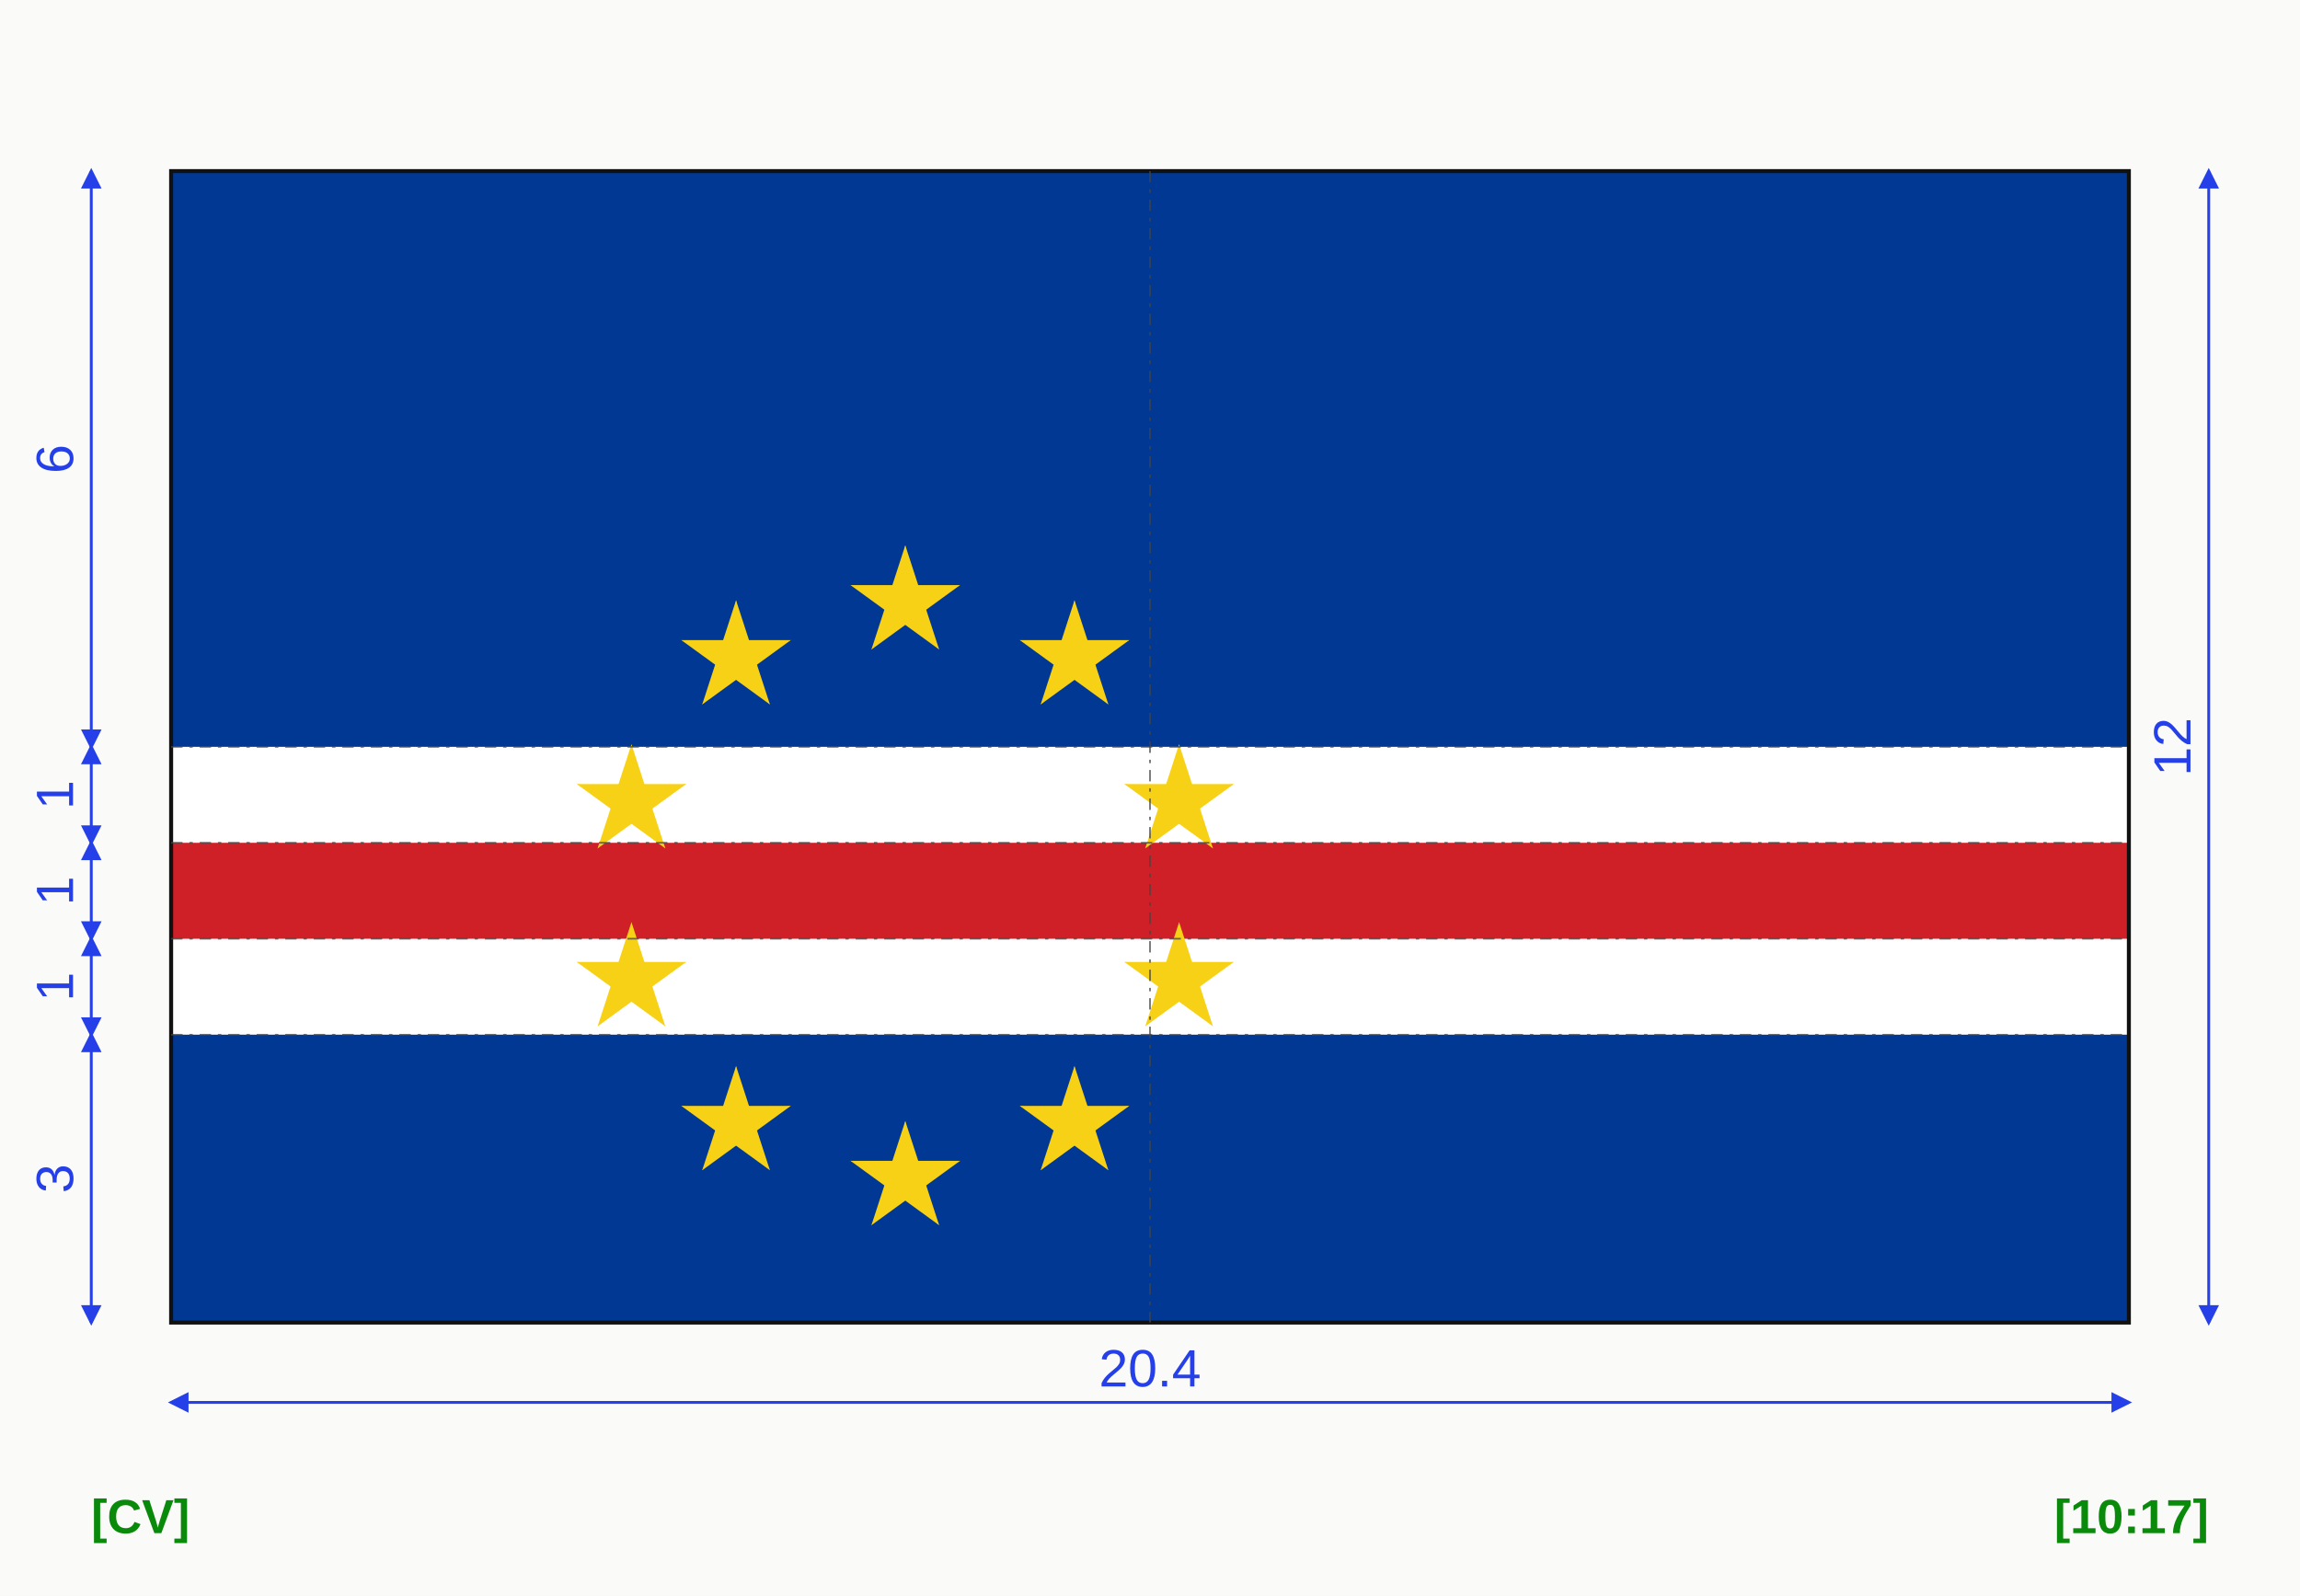
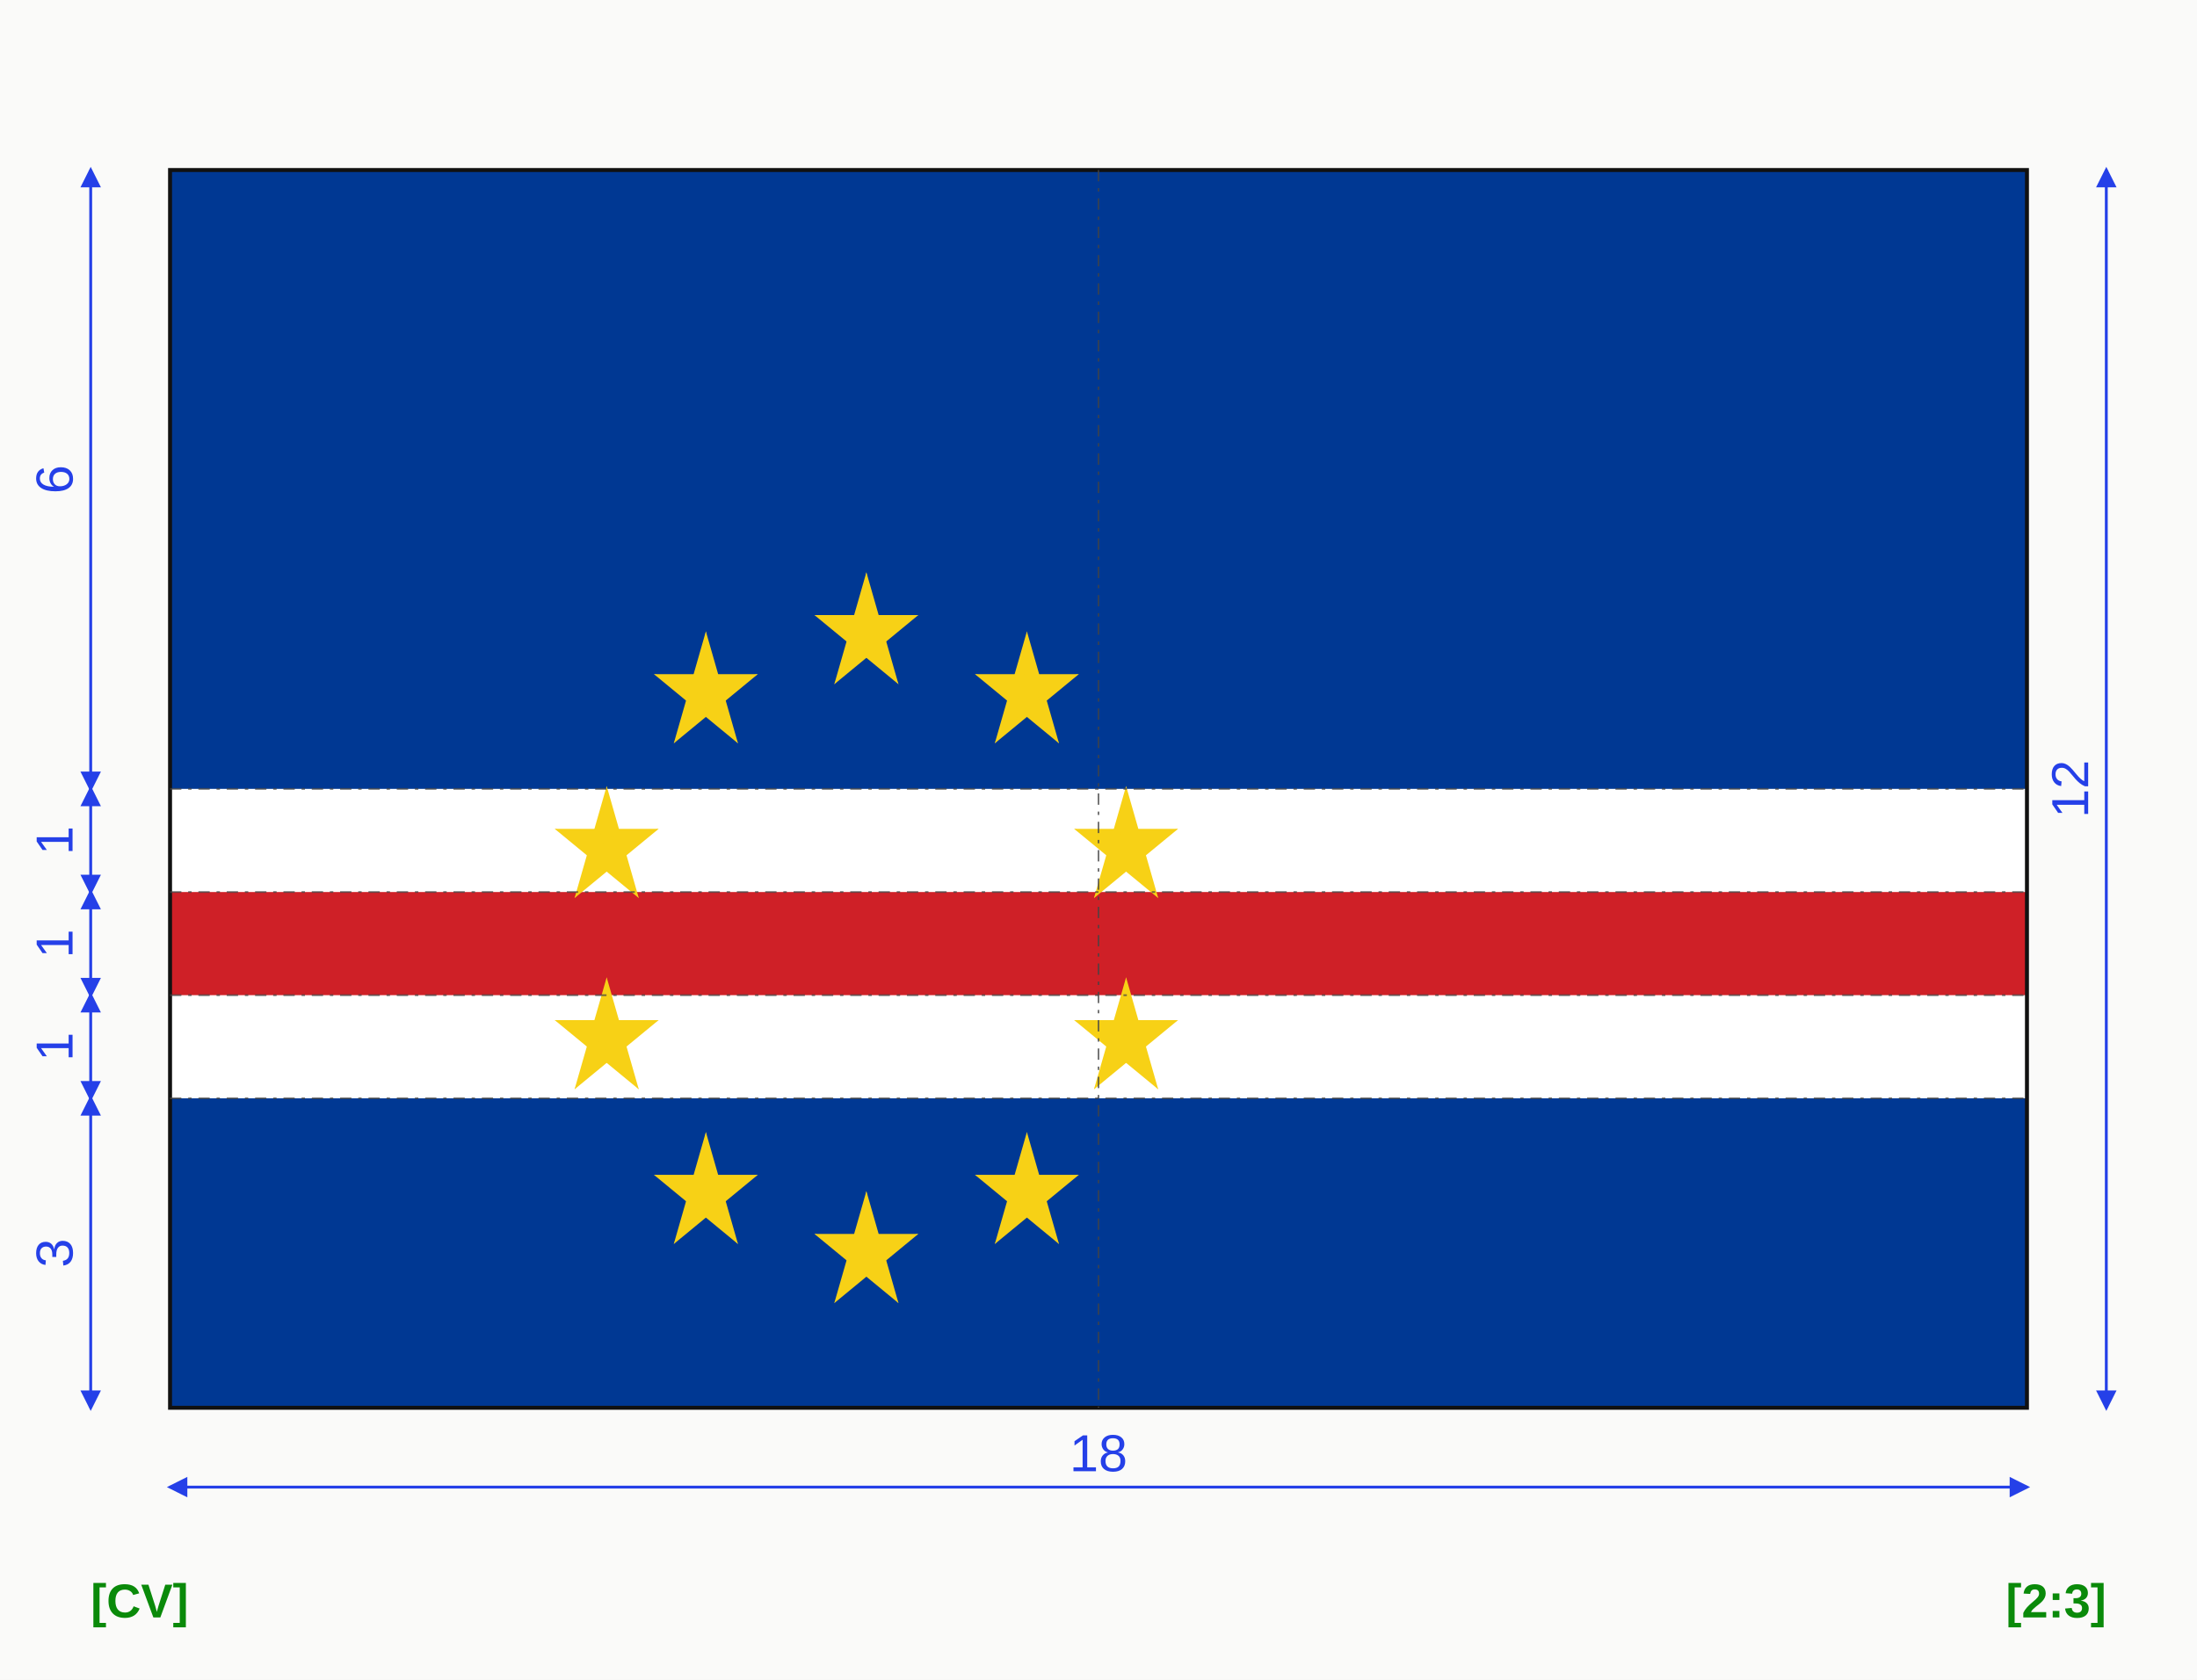
- <svg xmlns="http://www.w3.org/2000/svg" xmlns:xlink="http://www.w3.org/1999/xlink" viewBox="0 0 2016 1399" font-family="Arial, Helvetica, sans-serif">
-   <rect width="2016" height="1399" fill="#FAFAF9" />
-   <svg viewBox="0 0 510 300" x="150.0" y="150.0" width="1716.0" height="1009.4" preserveAspectRatio="none">
+ <svg xmlns="http://www.w3.org/2000/svg" xmlns:xlink="http://www.w3.org/1999/xlink" viewBox="0 0 1938 1482" font-family="Arial, Helvetica, sans-serif">
+   <rect width="1938" height="1482" fill="#FAFAF9" />
+   <svg viewBox="0 0 510 300" x="150.0" y="150.0" width="1638.0" height="1092.0" preserveAspectRatio="none">
    <rect width="510" height="300" fill="#003893" />
    <rect width="510" height="75" y="150" fill="#fff" />
    <rect width="510" height="25" y="175" fill="#cf2027" />
    <g fill="#f7d116" transform="translate(191.25,187.5)">
      <g id="s2">
        <g id="s" transform="translate(0,-75)">
          <g id="c">
            <path id="t" d="M0,-15V0H7.5" transform="rotate(18,0,-15)" />
            <use xlink:href="#t" transform="scale(-1,1)" />
          </g>
          <use xlink:href="#c" transform="rotate(72)" />
          <use xlink:href="#c" transform="rotate(144)" />
          <use xlink:href="#c" transform="rotate(216)" />
          <use xlink:href="#c" transform="rotate(288)" />
        </g>
        <use xlink:href="#s" y="150" />
      </g>
      <use xlink:href="#s2" transform="rotate(72)" />
      <use xlink:href="#s2" transform="rotate(144)" />
      <use xlink:href="#s2" transform="rotate(216)" />
      <use xlink:href="#s2" transform="rotate(288)" />
    </g>
  </svg>
-   <rect x="150" y="150" width="1716.0" height="1009.4" fill="none" stroke="#111" stroke-width="3.5" />
-   <line x1="1008.0" y1="150.0" x2="1008.0" y2="1159.4" stroke="#444" stroke-width="1.5" stroke-dasharray="10 6 3 6" opacity="0.75" />
-   <line x1="150.0" y1="654.7" x2="1866.0" y2="654.7" stroke="#444" stroke-width="1.5" stroke-dasharray="10 6 3 6" opacity="0.75" />
-   <line x1="150.0" y1="738.8" x2="1866.0" y2="738.8" stroke="#444" stroke-width="1.5" stroke-dasharray="10 6 3 6" opacity="0.75" />
-   <line x1="150.0" y1="822.9" x2="1866.0" y2="822.9" stroke="#444" stroke-width="1.5" stroke-dasharray="10 6 3 6" opacity="0.75" />
-   <line x1="150.0" y1="907.1" x2="1866.0" y2="907.1" stroke="#444" stroke-width="1.5" stroke-dasharray="10 6 3 6" opacity="0.75" />
+   <rect x="150" y="150" width="1638.0" height="1092.0" fill="none" stroke="#111" stroke-width="3.5" />
+   <line x1="969.0" y1="150.0" x2="969.0" y2="1242.0" stroke="#444" stroke-width="1.5" stroke-dasharray="10 6 3 6" opacity="0.75" />
+   <line x1="150.0" y1="696.0" x2="1788.0" y2="696.0" stroke="#444" stroke-width="1.5" stroke-dasharray="10 6 3 6" opacity="0.75" />
+   <line x1="150.0" y1="787.0" x2="1788.0" y2="787.0" stroke="#444" stroke-width="1.5" stroke-dasharray="10 6 3 6" opacity="0.75" />
+   <line x1="150.0" y1="878.0" x2="1788.0" y2="878.0" stroke="#444" stroke-width="1.5" stroke-dasharray="10 6 3 6" opacity="0.75" />
+   <line x1="150.0" y1="969.0" x2="1788.0" y2="969.0" stroke="#444" stroke-width="1.5" stroke-dasharray="10 6 3 6" opacity="0.75" />
  <g stroke="#2540E8" stroke-width="2.5" fill="#2540E8">
-     <line x1="80.0" y1="150.0" x2="80.0" y2="654.7" />
+     <line x1="80.0" y1="150.0" x2="80.0" y2="696.0" />
    <polygon points="80.0,150.0 73.0,164.0 87.0,164.0" />
-     <polygon points="80.0,654.7 73.0,640.7 87.0,640.7" />
-     <text x="64.0" y="402.4" font-size="46" text-anchor="middle" transform="rotate(-90 64.0 402.4)" stroke="none">6</text>
+     <polygon points="80.0,696.0 73.0,682.0 87.0,682.0" />
+     <text x="64.0" y="423.0" font-size="46" text-anchor="middle" transform="rotate(-90 64.0 423.0)" stroke="none">6</text>
  </g>
  <g stroke="#2540E8" stroke-width="2.5" fill="#2540E8">
-     <line x1="80.0" y1="654.7" x2="80.0" y2="738.8" />
-     <polygon points="80.0,654.7 73.0,668.7 87.0,668.7" />
-     <polygon points="80.0,738.8 73.0,724.8 87.0,724.8" />
-     <text x="64.0" y="696.8" font-size="46" text-anchor="middle" transform="rotate(-90 64.0 696.8)" stroke="none">1</text>
+     <line x1="80.0" y1="696.0" x2="80.0" y2="787.0" />
+     <polygon points="80.0,696.0 73.0,710.0 87.0,710.0" />
+     <polygon points="80.0,787.0 73.0,773.0 87.0,773.0" />
+     <text x="64.0" y="741.5" font-size="46" text-anchor="middle" transform="rotate(-90 64.0 741.5)" stroke="none">1</text>
  </g>
  <g stroke="#2540E8" stroke-width="2.5" fill="#2540E8">
-     <line x1="80.0" y1="738.8" x2="80.0" y2="822.9" />
-     <polygon points="80.0,738.8 73.0,752.8 87.0,752.8" />
-     <polygon points="80.0,822.9 73.0,808.9 87.0,808.9" />
-     <text x="64.0" y="780.9" font-size="46" text-anchor="middle" transform="rotate(-90 64.0 780.9)" stroke="none">1</text>
+     <line x1="80.0" y1="787.0" x2="80.0" y2="878.0" />
+     <polygon points="80.0,787.0 73.0,801.0 87.0,801.0" />
+     <polygon points="80.0,878.0 73.0,864.0 87.0,864.0" />
+     <text x="64.0" y="832.5" font-size="46" text-anchor="middle" transform="rotate(-90 64.0 832.5)" stroke="none">1</text>
  </g>
  <g stroke="#2540E8" stroke-width="2.5" fill="#2540E8">
-     <line x1="80.0" y1="822.9" x2="80.0" y2="907.1" />
-     <polygon points="80.0,822.9 73.0,836.9 87.0,836.9" />
-     <polygon points="80.0,907.1 73.0,893.1 87.0,893.1" />
-     <text x="64.0" y="865.0" font-size="46" text-anchor="middle" transform="rotate(-90 64.0 865.0)" stroke="none">1</text>
+     <line x1="80.0" y1="878.0" x2="80.0" y2="969.0" />
+     <polygon points="80.0,878.0 73.0,892.0 87.0,892.0" />
+     <polygon points="80.0,969.0 73.0,955.0 87.0,955.0" />
+     <text x="64.0" y="923.5" font-size="46" text-anchor="middle" transform="rotate(-90 64.0 923.5)" stroke="none">1</text>
  </g>
  <g stroke="#2540E8" stroke-width="2.5" fill="#2540E8">
-     <line x1="80.0" y1="907.1" x2="80.0" y2="1159.4" />
-     <polygon points="80.0,907.1 73.0,921.1 87.0,921.1" />
-     <polygon points="80.0,1159.4 73.0,1145.4 87.0,1145.4" />
-     <text x="64.0" y="1033.2" font-size="46" text-anchor="middle" transform="rotate(-90 64.0 1033.2)" stroke="none">3</text>
+     <line x1="80.0" y1="969.0" x2="80.0" y2="1242.0" />
+     <polygon points="80.0,969.0 73.0,983.0 87.0,983.0" />
+     <polygon points="80.0,1242.0 73.0,1228.0 87.0,1228.0" />
+     <text x="64.0" y="1105.5" font-size="46" text-anchor="middle" transform="rotate(-90 64.0 1105.5)" stroke="none">3</text>
  </g>
  <g stroke="#2540E8" stroke-width="2.5" fill="#2540E8">
-     <line x1="150.0" y1="1229.4" x2="1866.0" y2="1229.4" />
-     <polygon points="150.0,1229.4 164.0,1222.4 164.0,1236.4" />
-     <polygon points="1866.0,1229.4 1852.0,1222.4 1852.0,1236.4" />
-     <text x="1008.0" y="1215.4" font-size="46" text-anchor="middle" stroke="none">20.4</text>
+     <line x1="150.0" y1="1312.0" x2="1788.0" y2="1312.0" />
+     <polygon points="150.0,1312.0 164.0,1305.0 164.0,1319.0" />
+     <polygon points="1788.0,1312.0 1774.0,1305.0 1774.0,1319.0" />
+     <text x="969.0" y="1298.0" font-size="46" text-anchor="middle" stroke="none">18</text>
  </g>
  <g stroke="#2540E8" stroke-width="2.5" fill="#2540E8">
-     <line x1="1936.0" y1="150.0" x2="1936.0" y2="1159.4" />
-     <polygon points="1936.0,150.0 1929.0,164.0 1943.0,164.0" />
-     <polygon points="1936.0,1159.4 1929.0,1145.4 1943.0,1145.4" />
-     <text x="1920.0" y="654.7" font-size="46" text-anchor="middle" transform="rotate(-90 1920.0 654.7)" stroke="none">12</text>
+     <line x1="1858.0" y1="150.0" x2="1858.0" y2="1242.0" />
+     <polygon points="1858.0,150.0 1851.0,164.0 1865.0,164.0" />
+     <polygon points="1858.0,1242.0 1851.0,1228.0 1865.0,1228.0" />
+     <text x="1842.0" y="696.0" font-size="46" text-anchor="middle" transform="rotate(-90 1842.0 696.0)" stroke="none">12</text>
  </g>
-   <text x="80" y="1344" font-size="42" font-weight="700" fill="#0A8A0A">[CV]</text>
-   <text x="1936" y="1344" font-size="42" font-weight="700" fill="#0A8A0A" text-anchor="end">[10:17]</text>
+   <text x="80" y="1427" font-size="42" font-weight="700" fill="#0A8A0A">[CV]</text>
+   <text x="1858" y="1427" font-size="42" font-weight="700" fill="#0A8A0A" text-anchor="end">[2:3]</text>
</svg>
